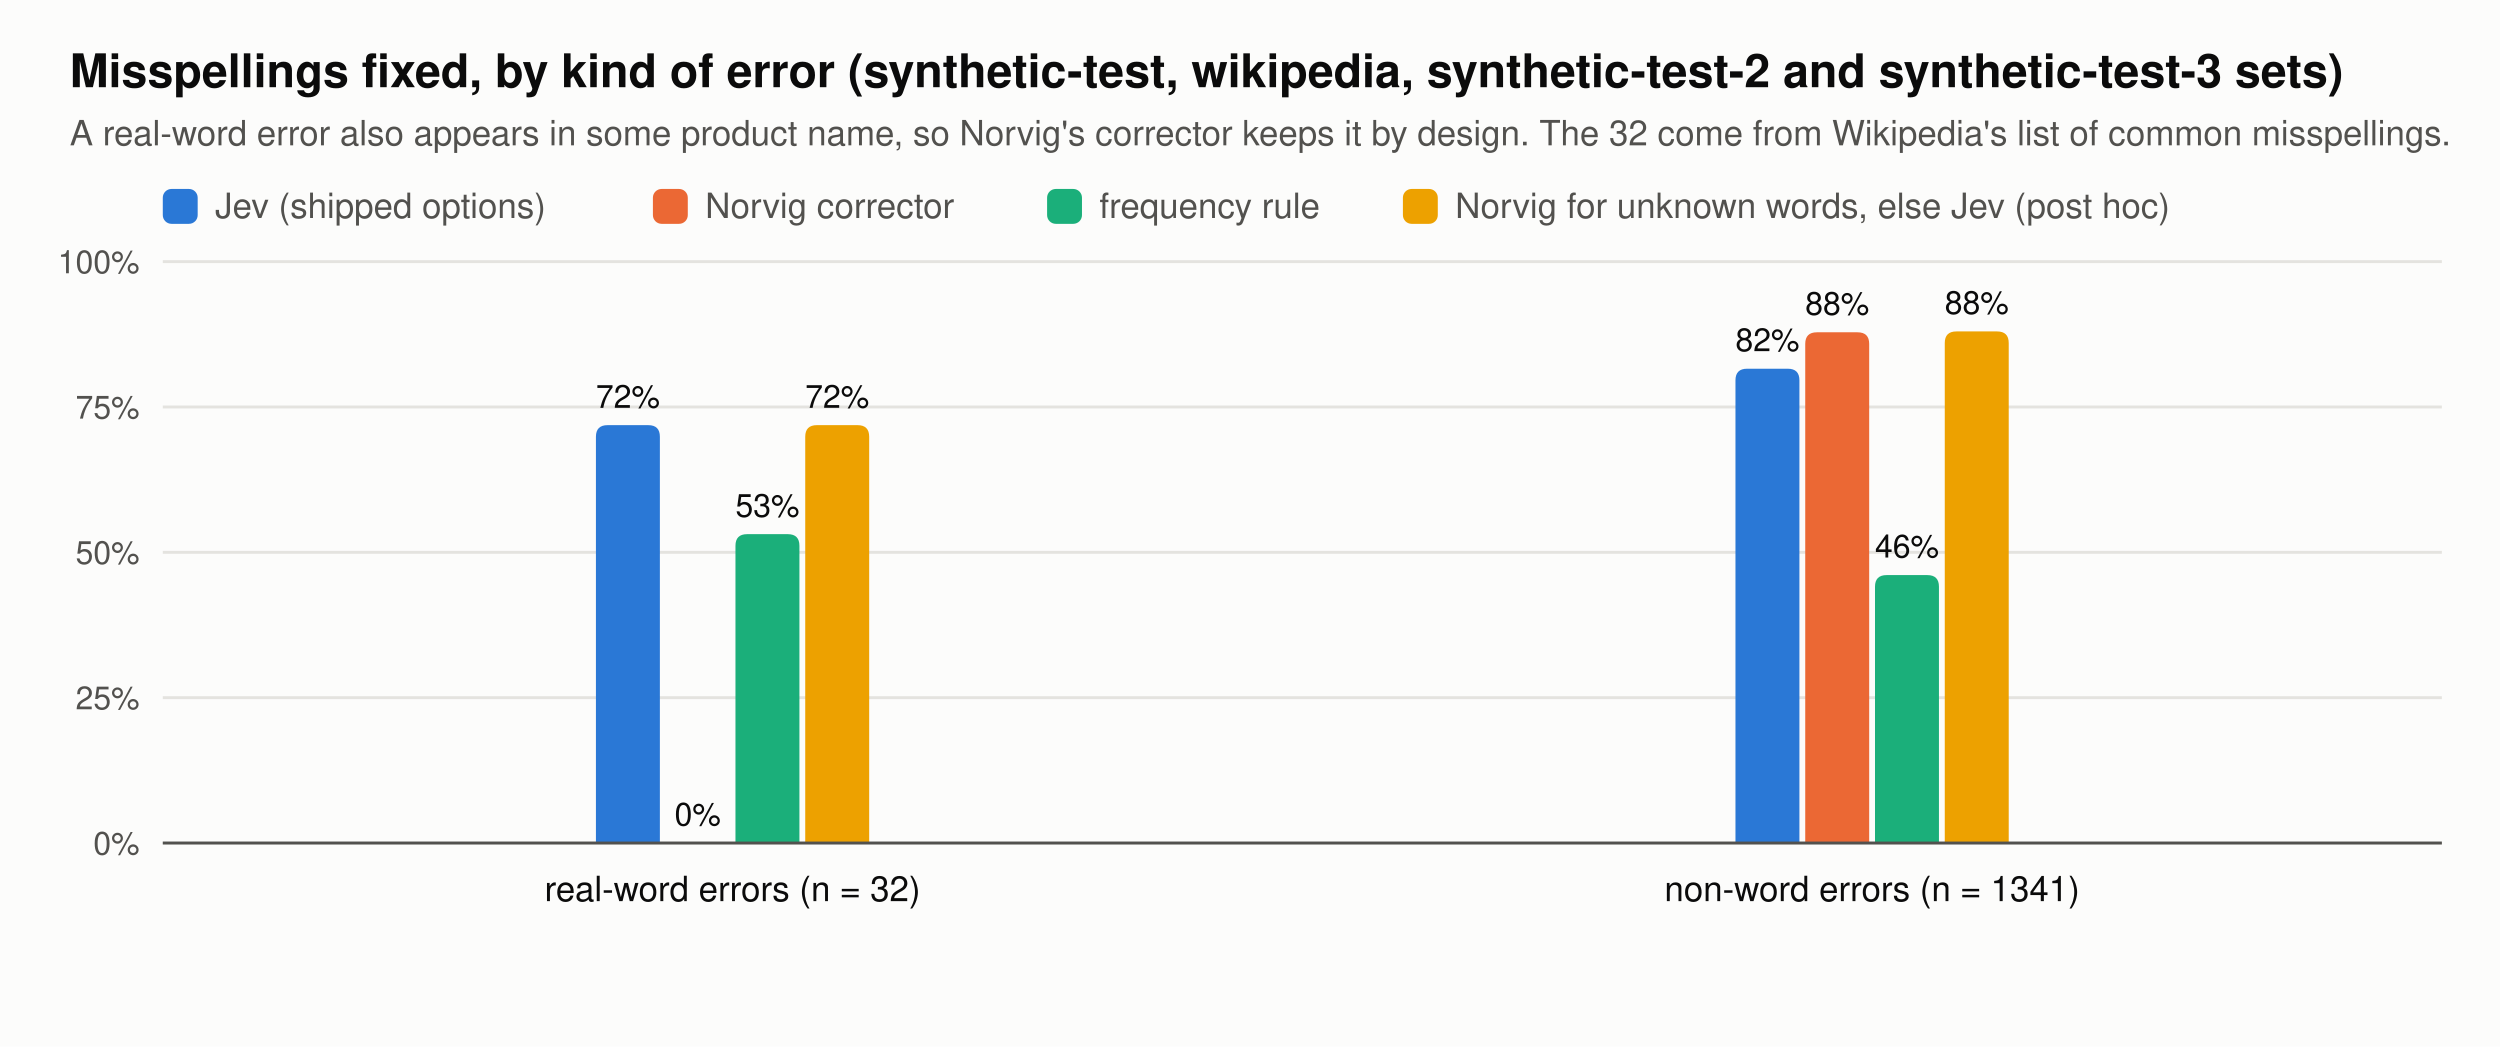
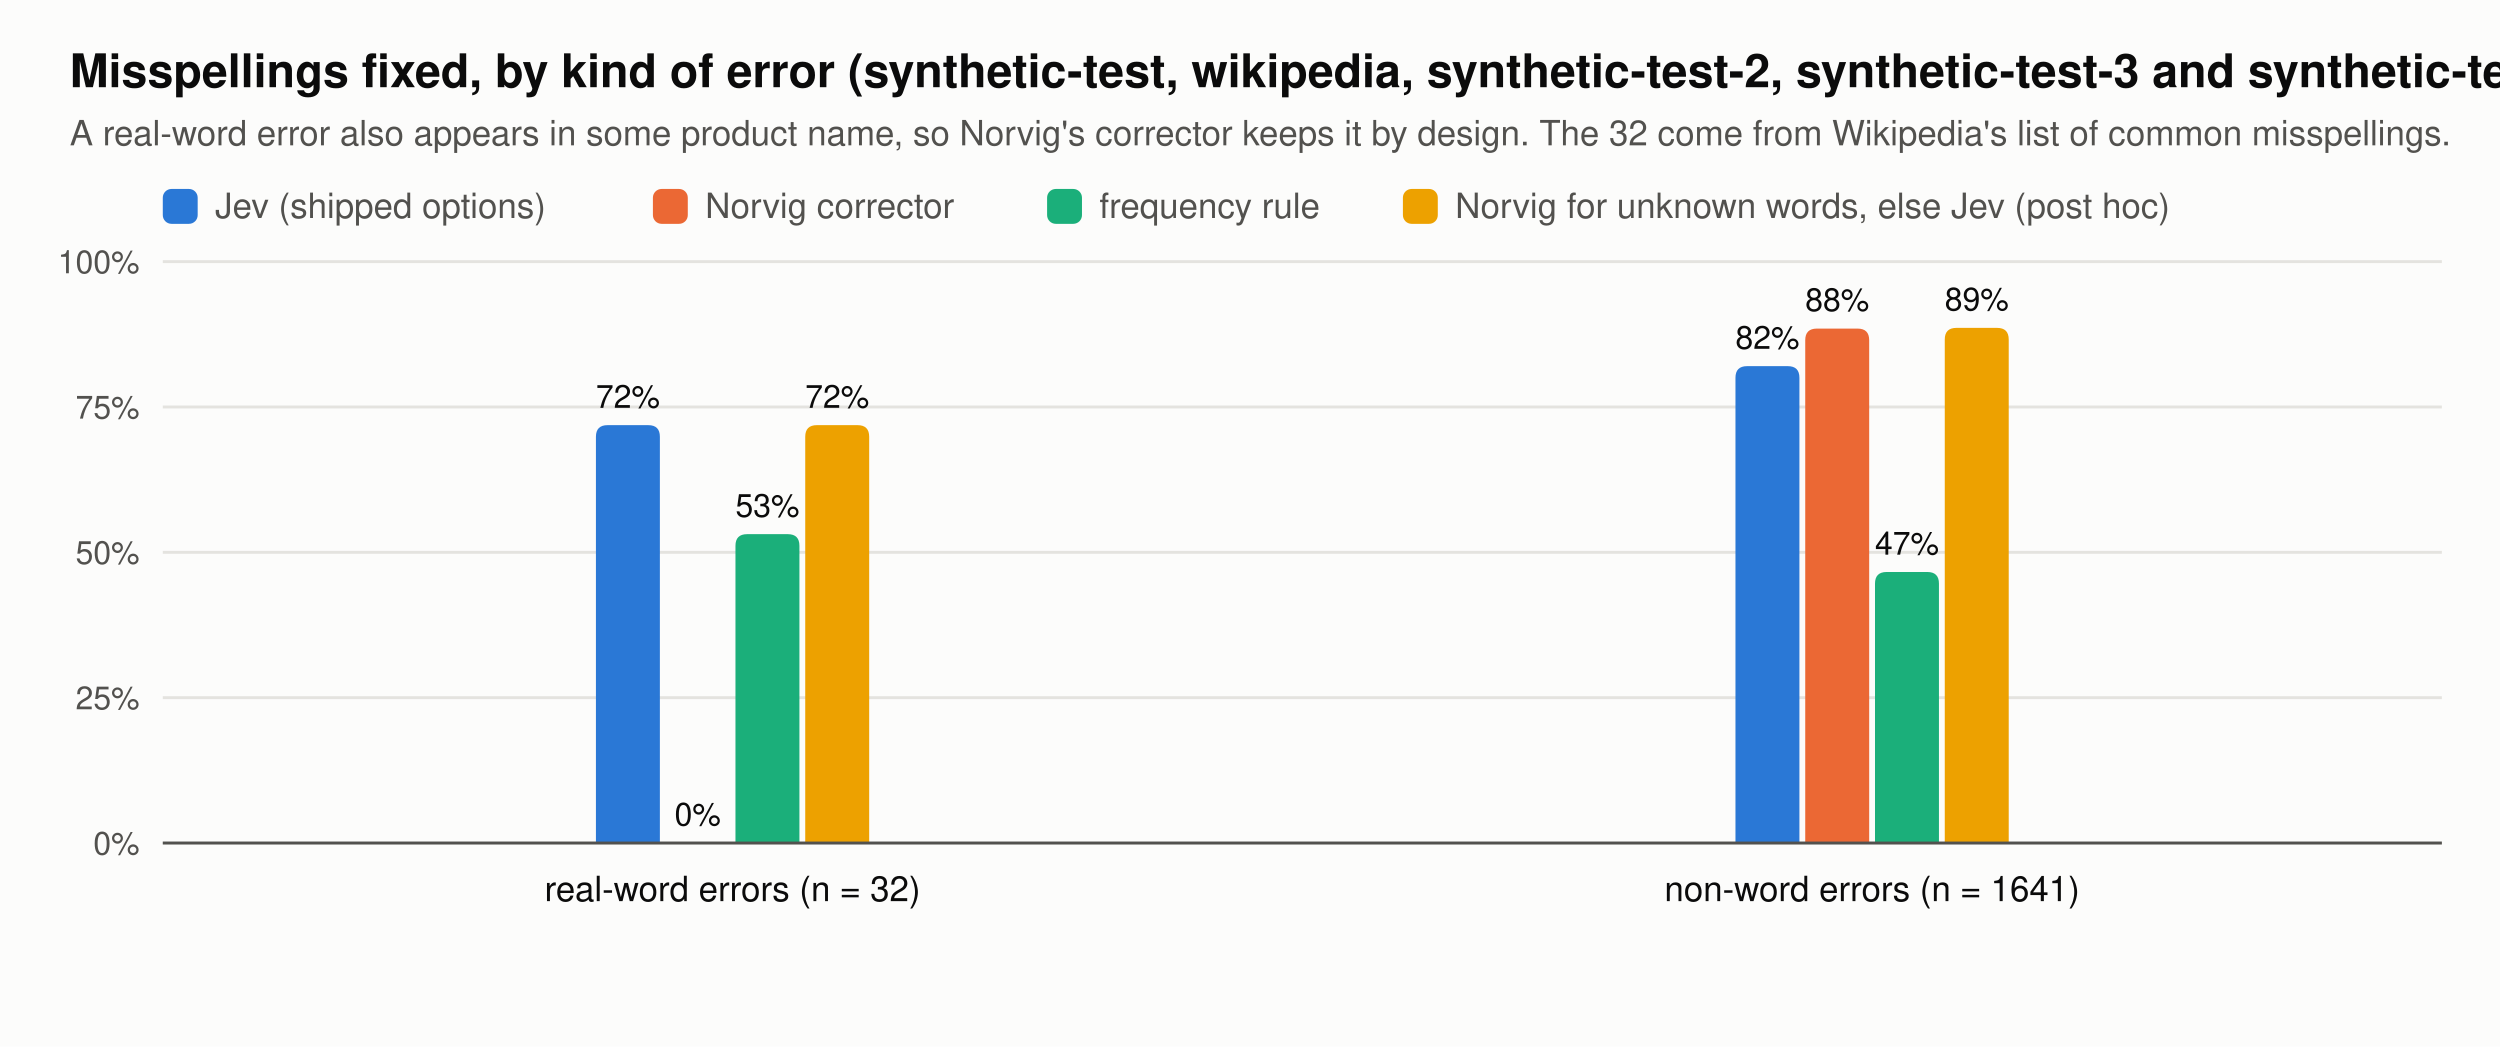
<svg xmlns="http://www.w3.org/2000/svg" width="860" height="360" viewBox="0 0 860 360" role="img" font-family="-apple-system, 'Segoe UI', Helvetica, Arial, sans-serif">
  <rect width="860" height="360" fill="#fcfcfb" />
-   <text x="24.0" y="30.0" font-size="16" fill="#0b0b0b" font-weight="600">Misspellings fixed, by kind of error (synthetic-test, wikipedia, synthetic-test-2 and synthetic-test-3 sets)</text>
+   <text x="24.0" y="30.0" font-size="16" fill="#0b0b0b" font-weight="600">Misspellings fixed, by kind of error (synthetic-test, wikipedia, synthetic-test-2, synthetic-test-3 and synthetic-test-4 sets)</text>
  <text x="24.0" y="50.0" font-size="12" fill="#52514e">A real-word error also appears in some product name, so Norvig's corrector keeps it by design. The 32 come from Wikipedia's list of common misspellings.</text>
  <rect x="56" y="65" width="12" height="12" rx="3" fill="#2a78d6" />
  <text x="74.0" y="75.0" font-size="12" fill="#52514e">Jev (shipped options)</text>
  <rect x="224.6" y="65" width="12" height="12" rx="3" fill="#eb6834" />
  <text x="242.6" y="75.0" font-size="12" fill="#52514e">Norvig corrector</text>
  <rect x="360.2" y="65" width="12" height="12" rx="3" fill="#1baf7a" />
  <text x="378.2" y="75.0" font-size="12" fill="#52514e">frequency rule</text>
  <rect x="482.6" y="65" width="12" height="12" rx="3" fill="#eda100" />
  <text x="500.6" y="75.0" font-size="12" fill="#52514e">Norvig for unknown words, else Jev (post hoc)</text>
  <line x1="56.0" y1="290.0" x2="840.0" y2="290.0" stroke="#e4e3df" stroke-width="1" />
  <text x="48.0" y="294.0" font-size="11" fill="#52514e" text-anchor="end">0%</text>
  <line x1="56.0" y1="240.0" x2="840.0" y2="240.0" stroke="#e4e3df" stroke-width="1" />
  <text x="48.0" y="244.0" font-size="11" fill="#52514e" text-anchor="end">25%</text>
  <line x1="56.0" y1="190.0" x2="840.0" y2="190.0" stroke="#e4e3df" stroke-width="1" />
  <text x="48.0" y="194.0" font-size="11" fill="#52514e" text-anchor="end">50%</text>
  <line x1="56.0" y1="140.0" x2="840.0" y2="140.0" stroke="#e4e3df" stroke-width="1" />
  <text x="48.0" y="144.0" font-size="11" fill="#52514e" text-anchor="end">75%</text>
  <line x1="56.0" y1="90.0" x2="840.0" y2="90.0" stroke="#e4e3df" stroke-width="1" />
  <text x="48.0" y="94.0" font-size="11" fill="#52514e" text-anchor="end">100%</text>
  <path d="M205,290V150.25Q205,146.25 209,146.25H223Q227,146.25 227,150.25V290Z" fill="#2a78d6" />
  <text x="216.0" y="140.3" font-size="11" fill="#0b0b0b" text-anchor="middle">72%</text>
  <text x="240.0" y="284.0" font-size="11" fill="#0b0b0b" text-anchor="middle">0%</text>
  <path d="M253,290V187.75Q253,183.75 257,183.75H271Q275,183.75 275,187.75V290Z" fill="#1baf7a" />
  <text x="264.0" y="177.8" font-size="11" fill="#0b0b0b" text-anchor="middle">53%</text>
  <path d="M277,290V150.25Q277,146.25 281,146.25H295Q299,146.25 299,150.25V290Z" fill="#eda100" />
  <text x="288.0" y="140.3" font-size="11" fill="#0b0b0b" text-anchor="middle">72%</text>
  <text x="252.0" y="310.0" font-size="12" fill="#0b0b0b" text-anchor="middle">real-word errors (n = 32)</text>
-   <path d="M597,290V130.838Q597,126.838 601,126.838H615Q619,126.838 619,130.838V290Z" fill="#2a78d6" />
-   <text x="608.0" y="120.8" font-size="11" fill="#0b0b0b" text-anchor="middle">82%</text>
-   <path d="M621,290V118.31Q621,114.31 625,114.31H639Q643,114.31 643,118.31V290Z" fill="#eb6834" />
-   <text x="632.0" y="108.3" font-size="11" fill="#0b0b0b" text-anchor="middle">88%</text>
-   <path d="M645,290V201.83Q645,197.83 649,197.83H663Q667,197.83 667,201.83V290Z" fill="#1baf7a" />
-   <text x="656.0" y="191.8" font-size="11" fill="#0b0b0b" text-anchor="middle">46%</text>
-   <path d="M669,290V118.012Q669,114.012 673,114.012H687Q691,114.012 691,118.012V290Z" fill="#eda100" />
-   <text x="680.0" y="108.0" font-size="11" fill="#0b0b0b" text-anchor="middle">88%</text>
-   <text x="644.0" y="310.0" font-size="12" fill="#0b0b0b" text-anchor="middle">non-word errors (n = 1341)</text>
+   <path d="M597,290V129.954Q597,125.954 601,125.954H615Q619,125.954 619,129.954V290Z" fill="#2a78d6" />
+   <text x="608.0" y="120.0" font-size="11" fill="#0b0b0b" text-anchor="middle">82%</text>
+   <path d="M621,290V117.035Q621,113.035 625,113.035H639Q643,113.035 643,117.035V290Z" fill="#eb6834" />
+   <text x="632.0" y="107.0" font-size="11" fill="#0b0b0b" text-anchor="middle">88%</text>
+   <path d="M645,290V200.764Q645,196.764 649,196.764H663Q667,196.764 667,200.764V290Z" fill="#1baf7a" />
+   <text x="656.0" y="190.8" font-size="11" fill="#0b0b0b" text-anchor="middle">47%</text>
+   <path d="M669,290V116.791Q669,112.791 673,112.791H687Q691,112.791 691,116.791V290Z" fill="#eda100" />
+   <text x="680.0" y="106.8" font-size="11" fill="#0b0b0b" text-anchor="middle">89%</text>
+   <text x="644.0" y="310.0" font-size="12" fill="#0b0b0b" text-anchor="middle">non-word errors (n = 1641)</text>
  <line x1="56.0" y1="290.0" x2="840.0" y2="290.0" stroke="#52514e" stroke-width="1" />
</svg>
